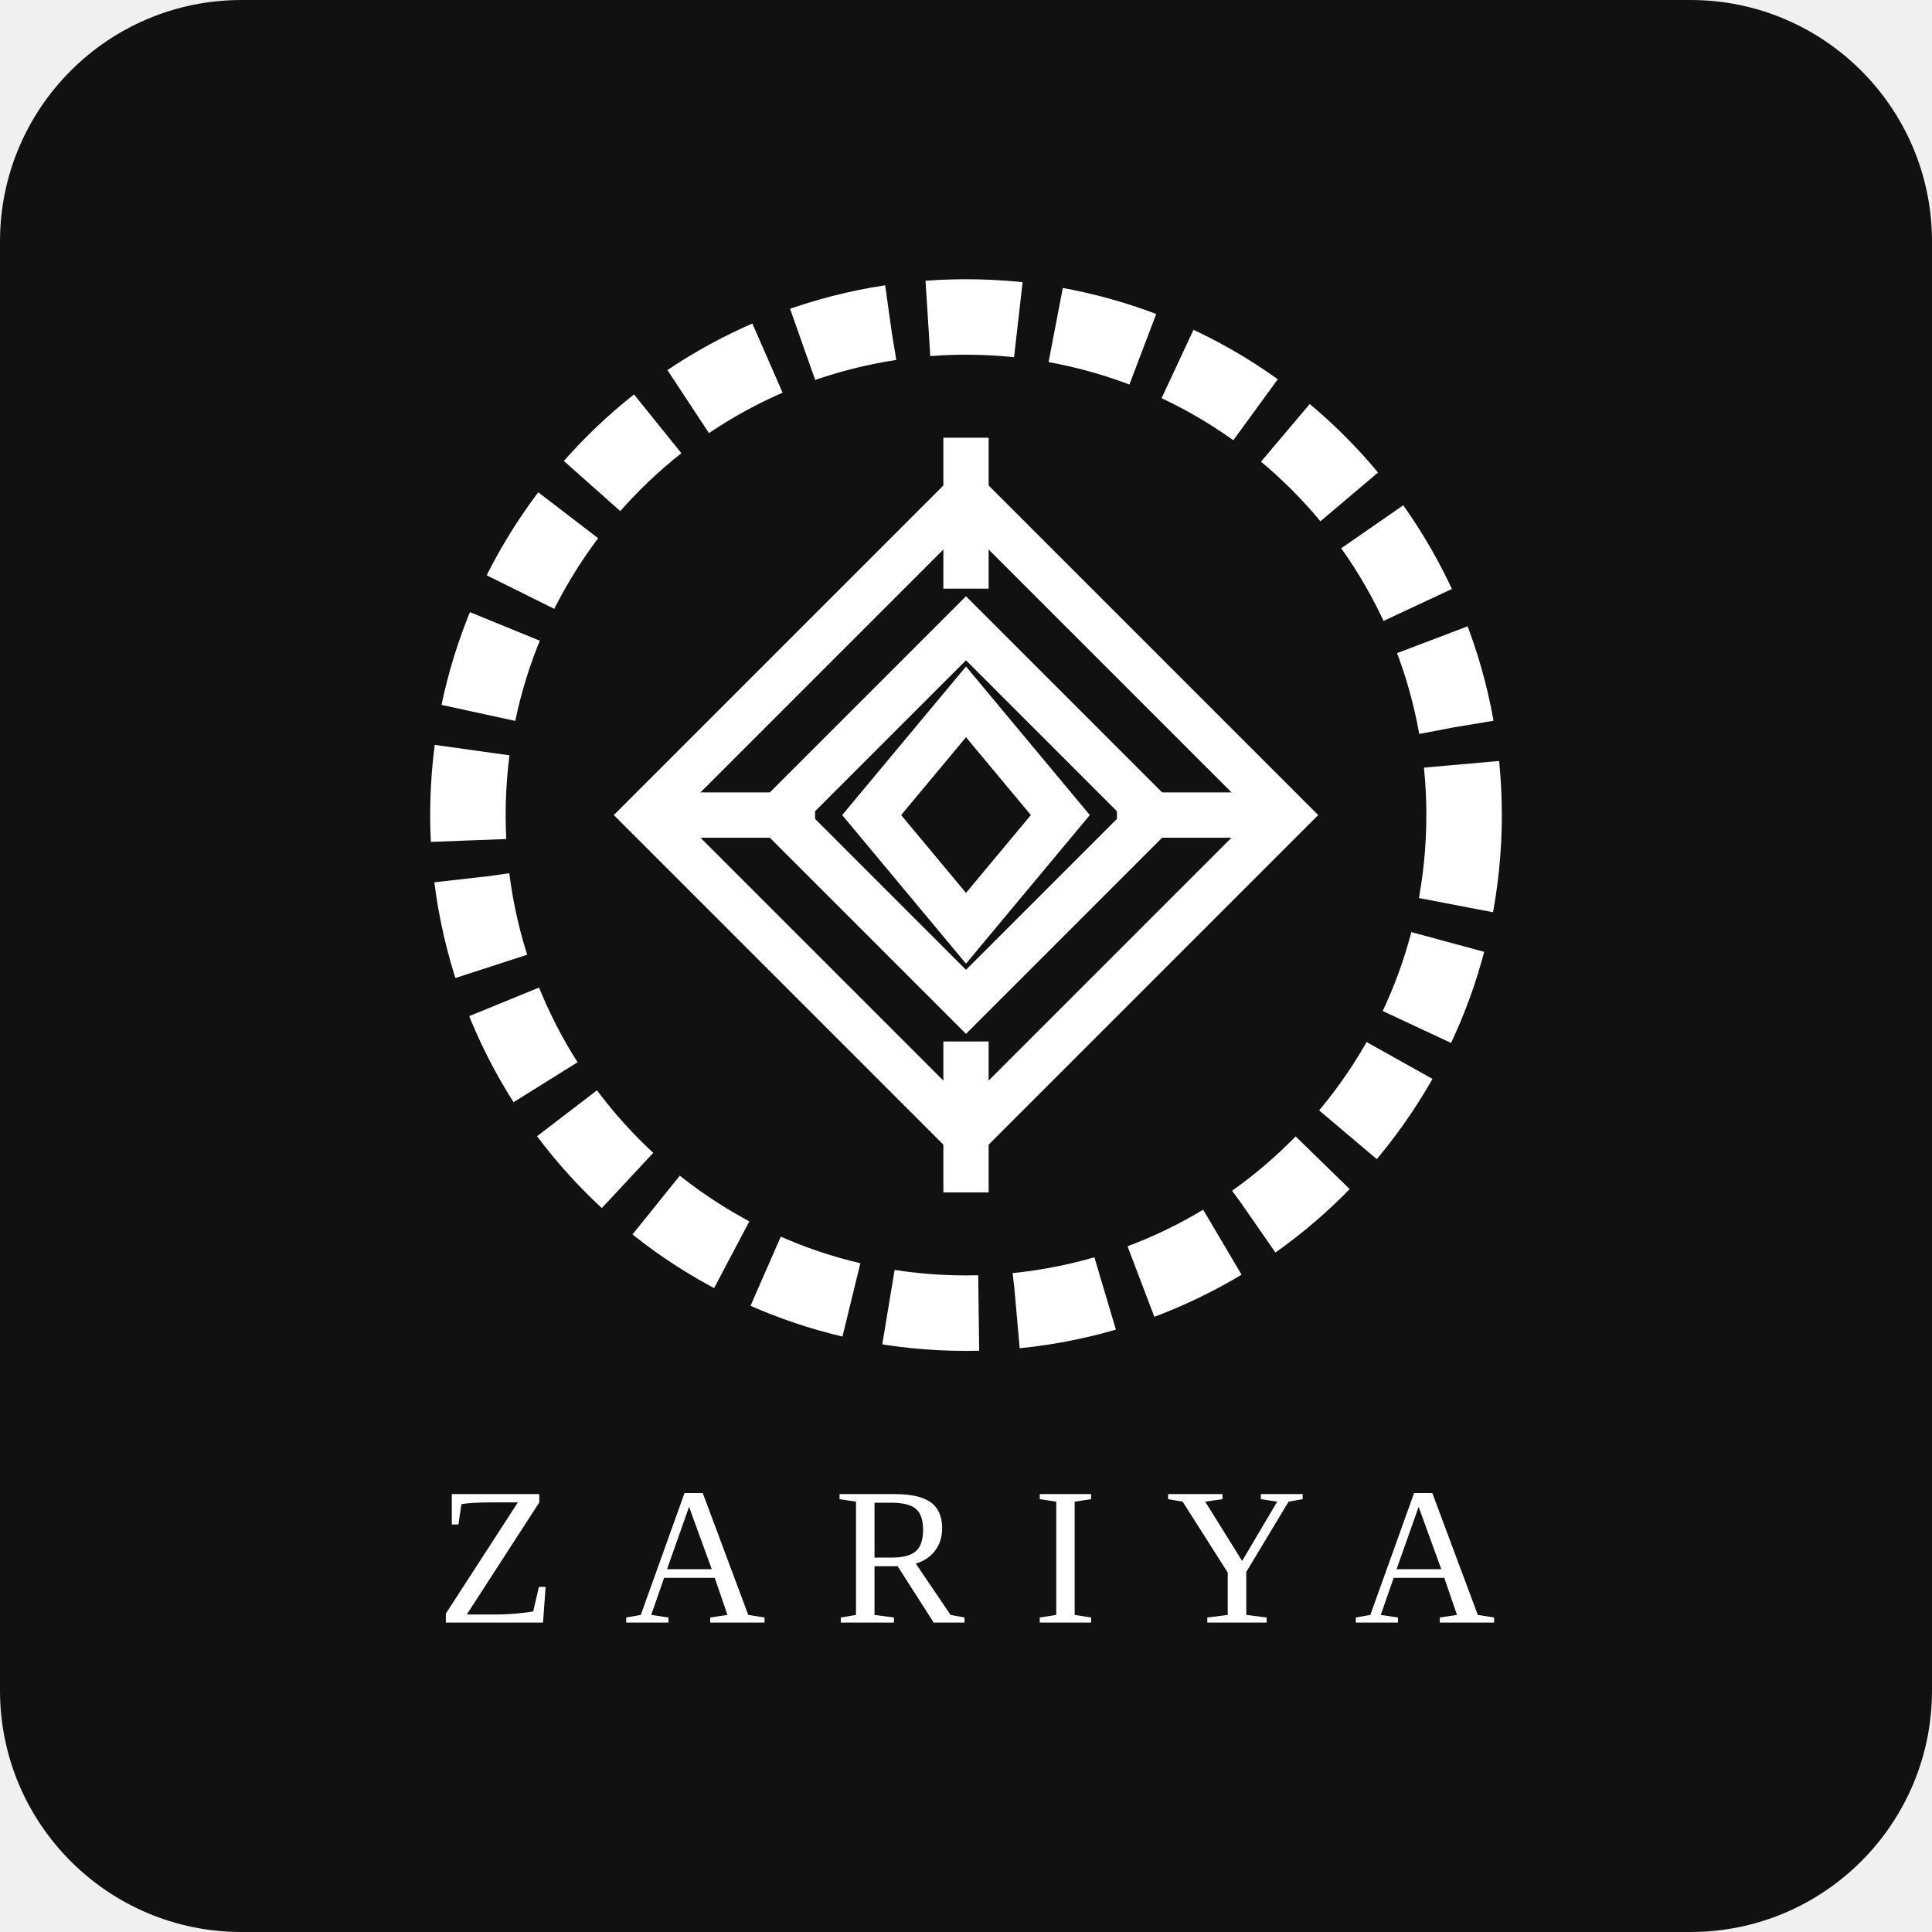
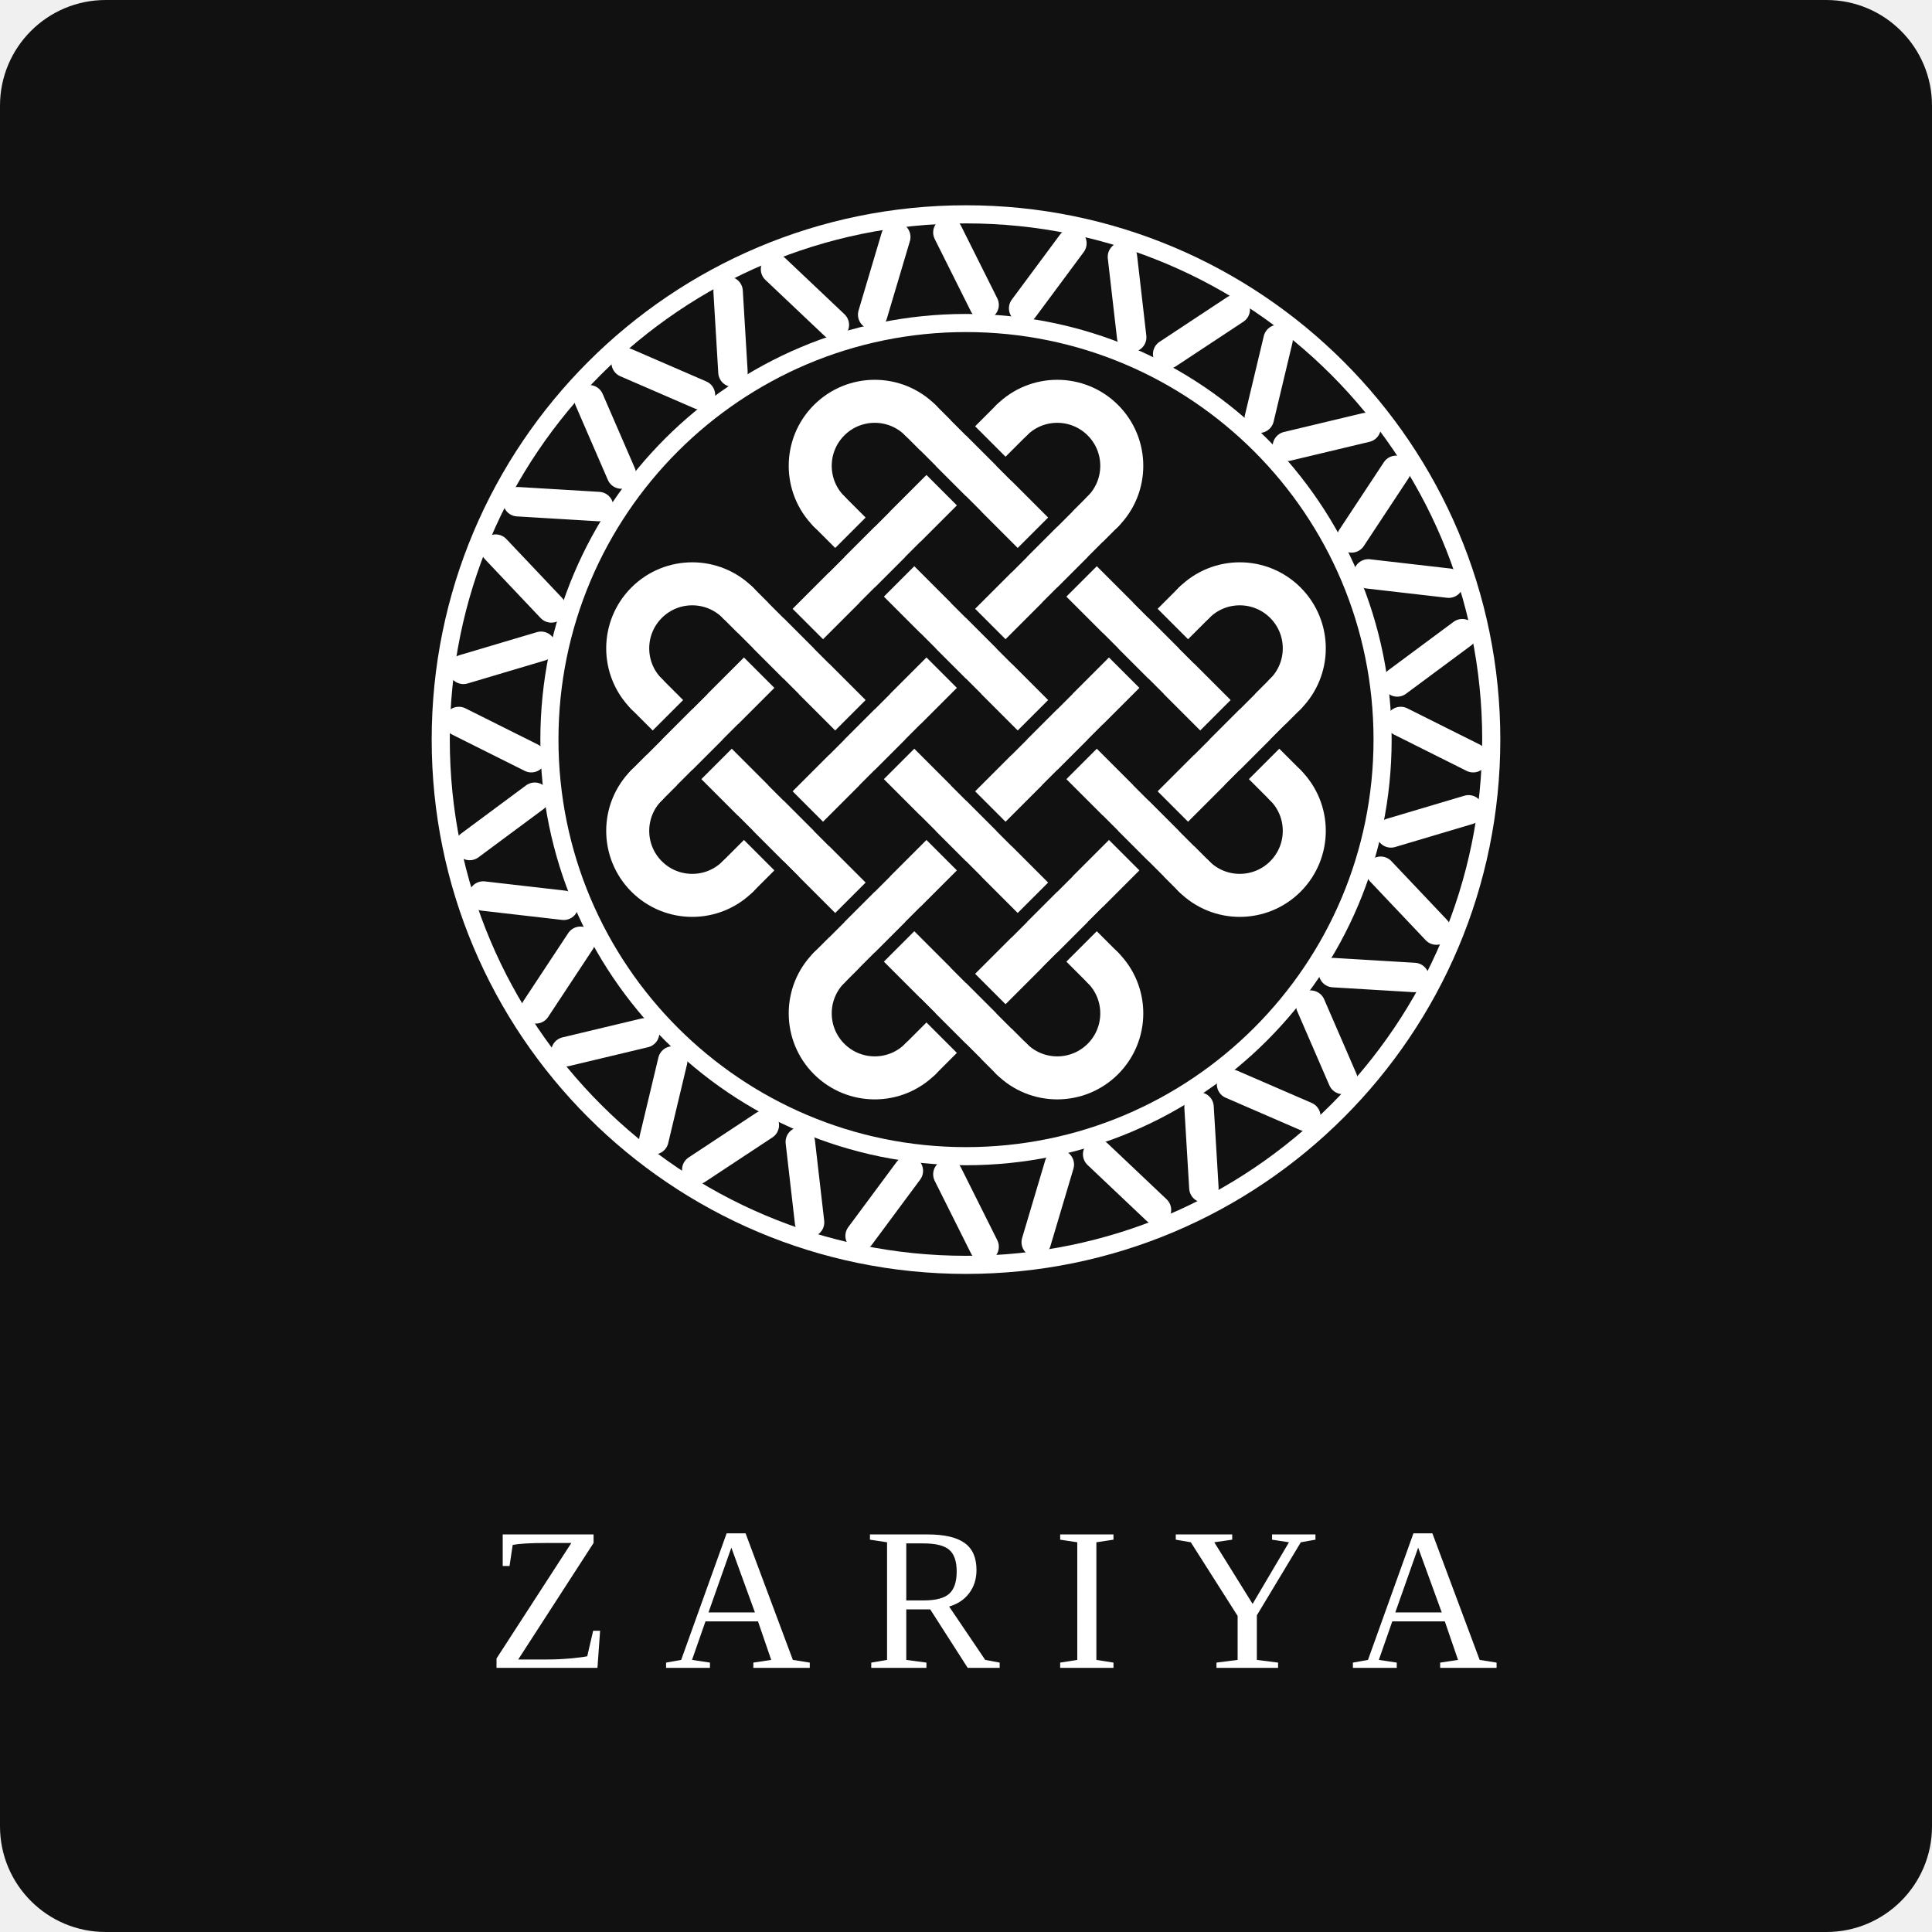
<svg xmlns="http://www.w3.org/2000/svg" width="512" height="512" viewBox="0 0 512 512">
-   <rect width="512" height="512" rx="64" fill="#111111" />
-   <circle cx="256" cy="216" r="132" fill="none" stroke="#ffffff" stroke-width="20" stroke-dasharray="24 10" />
-   <g stroke="#ffffff" stroke-width="12" fill="none">
-     <rect x="196" y="156" width="120" height="120" transform="rotate(45 256 216)" />
-     <rect x="221" y="181" width="70" height="70" transform="rotate(45 256 216)" />
-     <path d="M256 116 L256 156 M256 276 L256 316 M176 216 L216 216 M296 216 L336 216" />
-     <path d="M256 186 L281 216 L256 246 L231 216 Z" />
+   <defs>
+     <path id="zk-l-a" d="M96 -4 112 4" />
+     <path id="zk-l-b" d="M96 4 112 -4" />
+   </defs>
+   <rect width="512" height="512" rx="28" fill="#111111" />
+   <g transform="translate(256 196) scale(1.2)">
+     <g fill="none" stroke="#ffffff" stroke-width="6.5" stroke-linecap="round">
+       <circle r="92" stroke-width="4" />
+       <circle r="116" stroke-width="4" />
+       <use href="#zk-l-a" transform="rotate(0)" />
+       <use href="#zk-l-b" transform="rotate(10)" />
+       <use href="#zk-l-a" transform="rotate(20)" />
+       <use href="#zk-l-b" transform="rotate(30)" />
+       <use href="#zk-l-a" transform="rotate(40)" />
+       <use href="#zk-l-b" transform="rotate(50)" />
+       <use href="#zk-l-a" transform="rotate(60)" />
+       <use href="#zk-l-b" transform="rotate(70)" />
+       <use href="#zk-l-a" transform="rotate(80)" />
+       <use href="#zk-l-b" transform="rotate(90)" />
+       <use href="#zk-l-a" transform="rotate(100)" />
+       <use href="#zk-l-b" transform="rotate(110)" />
+       <use href="#zk-l-a" transform="rotate(120)" />
+       <use href="#zk-l-b" transform="rotate(130)" />
+       <use href="#zk-l-a" transform="rotate(140)" />
+       <use href="#zk-l-b" transform="rotate(150)" />
+       <use href="#zk-l-a" transform="rotate(160)" />
+       <use href="#zk-l-b" transform="rotate(170)" />
+       <use href="#zk-l-a" transform="rotate(180)" />
+       <use href="#zk-l-b" transform="rotate(190)" />
+       <use href="#zk-l-a" transform="rotate(200)" />
+       <use href="#zk-l-b" transform="rotate(210)" />
+       <use href="#zk-l-a" transform="rotate(220)" />
+       <use href="#zk-l-b" transform="rotate(230)" />
+       <use href="#zk-l-a" transform="rotate(240)" />
+       <use href="#zk-l-b" transform="rotate(250)" />
+       <use href="#zk-l-a" transform="rotate(260)" />
+       <use href="#zk-l-b" transform="rotate(270)" />
+       <use href="#zk-l-a" transform="rotate(280)" />
+       <use href="#zk-l-b" transform="rotate(290)" />
+       <use href="#zk-l-a" transform="rotate(300)" />
+       <use href="#zk-l-b" transform="rotate(310)" />
+       <use href="#zk-l-a" transform="rotate(320)" />
+       <use href="#zk-l-b" transform="rotate(330)" />
+       <use href="#zk-l-a" transform="rotate(340)" />
+       <use href="#zk-l-b" transform="rotate(350)" />
+     </g>
+     <g transform="rotate(45) scale(0.95)">
+       <g fill="none" stroke="#ffffff" stroke-width="10" stroke-linecap="round">
+         <path d="M-60 -45H60" />
+         <path d="M-60 -15H60" />
+         <path d="M-60 15H60" />
+         <path d="M-60 45H60" />
+         <path d="M-45 -60V60" />
+         <path d="M-15 -60V60" />
+         <path d="M15 -60V60" />
+         <path d="M45 -60V60" />
+         <path d="M-60 -45A15 15 0 0 0 -60 -15" />
+         <path d="M-60 15A15 15 0 0 0 -60 45" />
+         <path d="M60 -45A15 15 0 0 1 60 -15" />
+         <path d="M60 15A15 15 0 0 1 60 45" />
+         <path d="M-45 -60A15 15 0 0 1 -15 -60" />
+         <path d="M15 -60A15 15 0 0 1 45 -60" />
+         <path d="M-45 60A15 15 0 0 0 -15 60" />
+         <path d="M15 60A15 15 0 0 0 45 60" />
+       </g>
+       <g fill="none" stroke="#111111" stroke-width="3">
+         <path d="M-55 -51.5H-35" />
+         <path d="M-55 -38.5H-35" />
+         <path d="M5 -51.5H25" />
+         <path d="M5 -38.5H25" />
+         <path d="M-25 -21.5H-5" />
+         <path d="M-25 -8.5H-5" />
+         <path d="M35 -21.5H55" />
+         <path d="M35 -8.5H55" />
+         <path d="M-55 8.5H-35" />
+         <path d="M-55 21.5H-35" />
+         <path d="M5 8.5H25" />
+         <path d="M5 21.5H25" />
+         <path d="M-25 38.5H-5" />
+         <path d="M-25 51.5H-5" />
+         <path d="M35 38.5H55" />
+         <path d="M35 51.5H55" />
+         <path d="M-21.5 -55V-35" />
+         <path d="M-8.5 -55V-35" />
+         <path d="M38.5 -55V-35" />
+         <path d="M51.5 -55V-35" />
+         <path d="M-51.5 -25V-5" />
+         <path d="M-38.5 -25V-5" />
+         <path d="M8.5 -25V-5" />
+         <path d="M21.5 -25V-5" />
+         <path d="M-21.5 5V25" />
+         <path d="M-8.5 5V25" />
+         <path d="M38.5 5V25" />
+         <path d="M51.5 5V25" />
+         <path d="M-51.5 35V55" />
+         <path d="M-38.5 35V55" />
+         <path d="M8.5 35V55" />
+         <path d="M21.5 35V55" />
+       </g>
+     </g>
  </g>
-   <text x="256" y="430" text-anchor="middle" font-family="Georgia, 'Times New Roman', serif" font-size="52" letter-spacing="18" fill="#ffffff">ZARIYA</text>
+   <text x="263" y="442" text-anchor="middle" font-family="Fraunces, 'Playfair Display', Georgia, 'Times New Roman', serif" font-size="54" font-weight="500" letter-spacing="14" fill="#ffffff">ZARIYA</text>
</svg>
